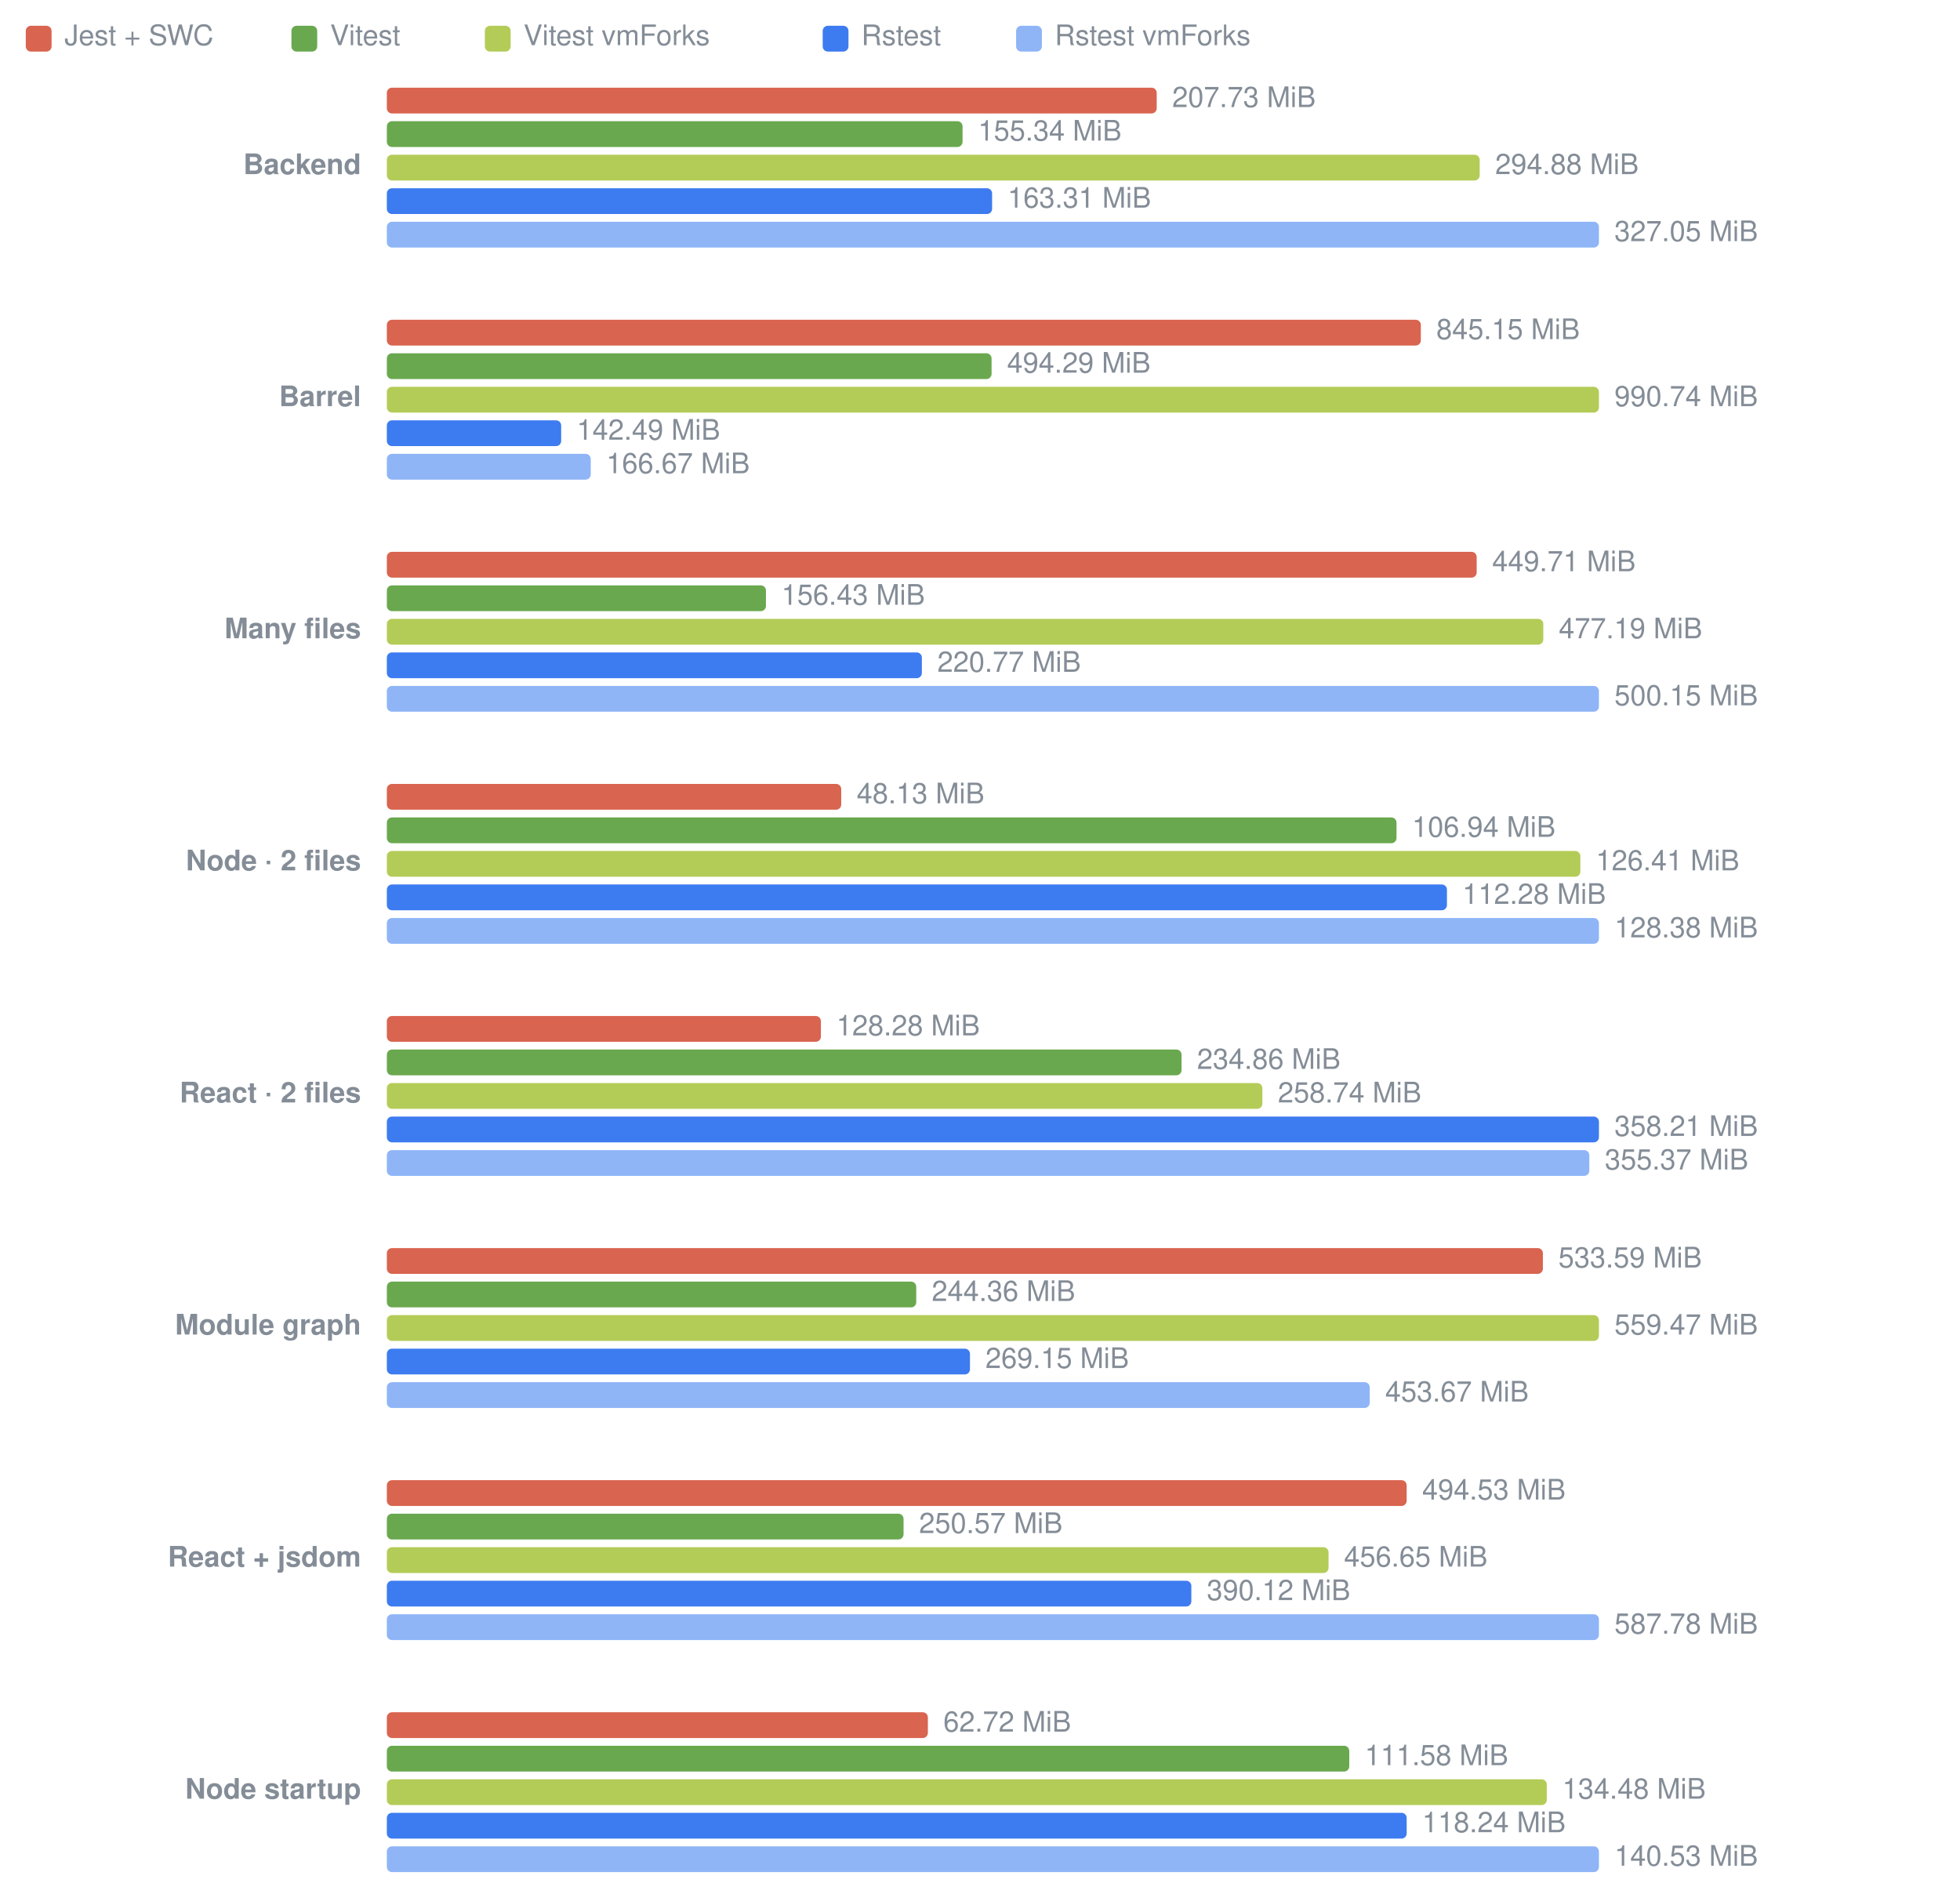
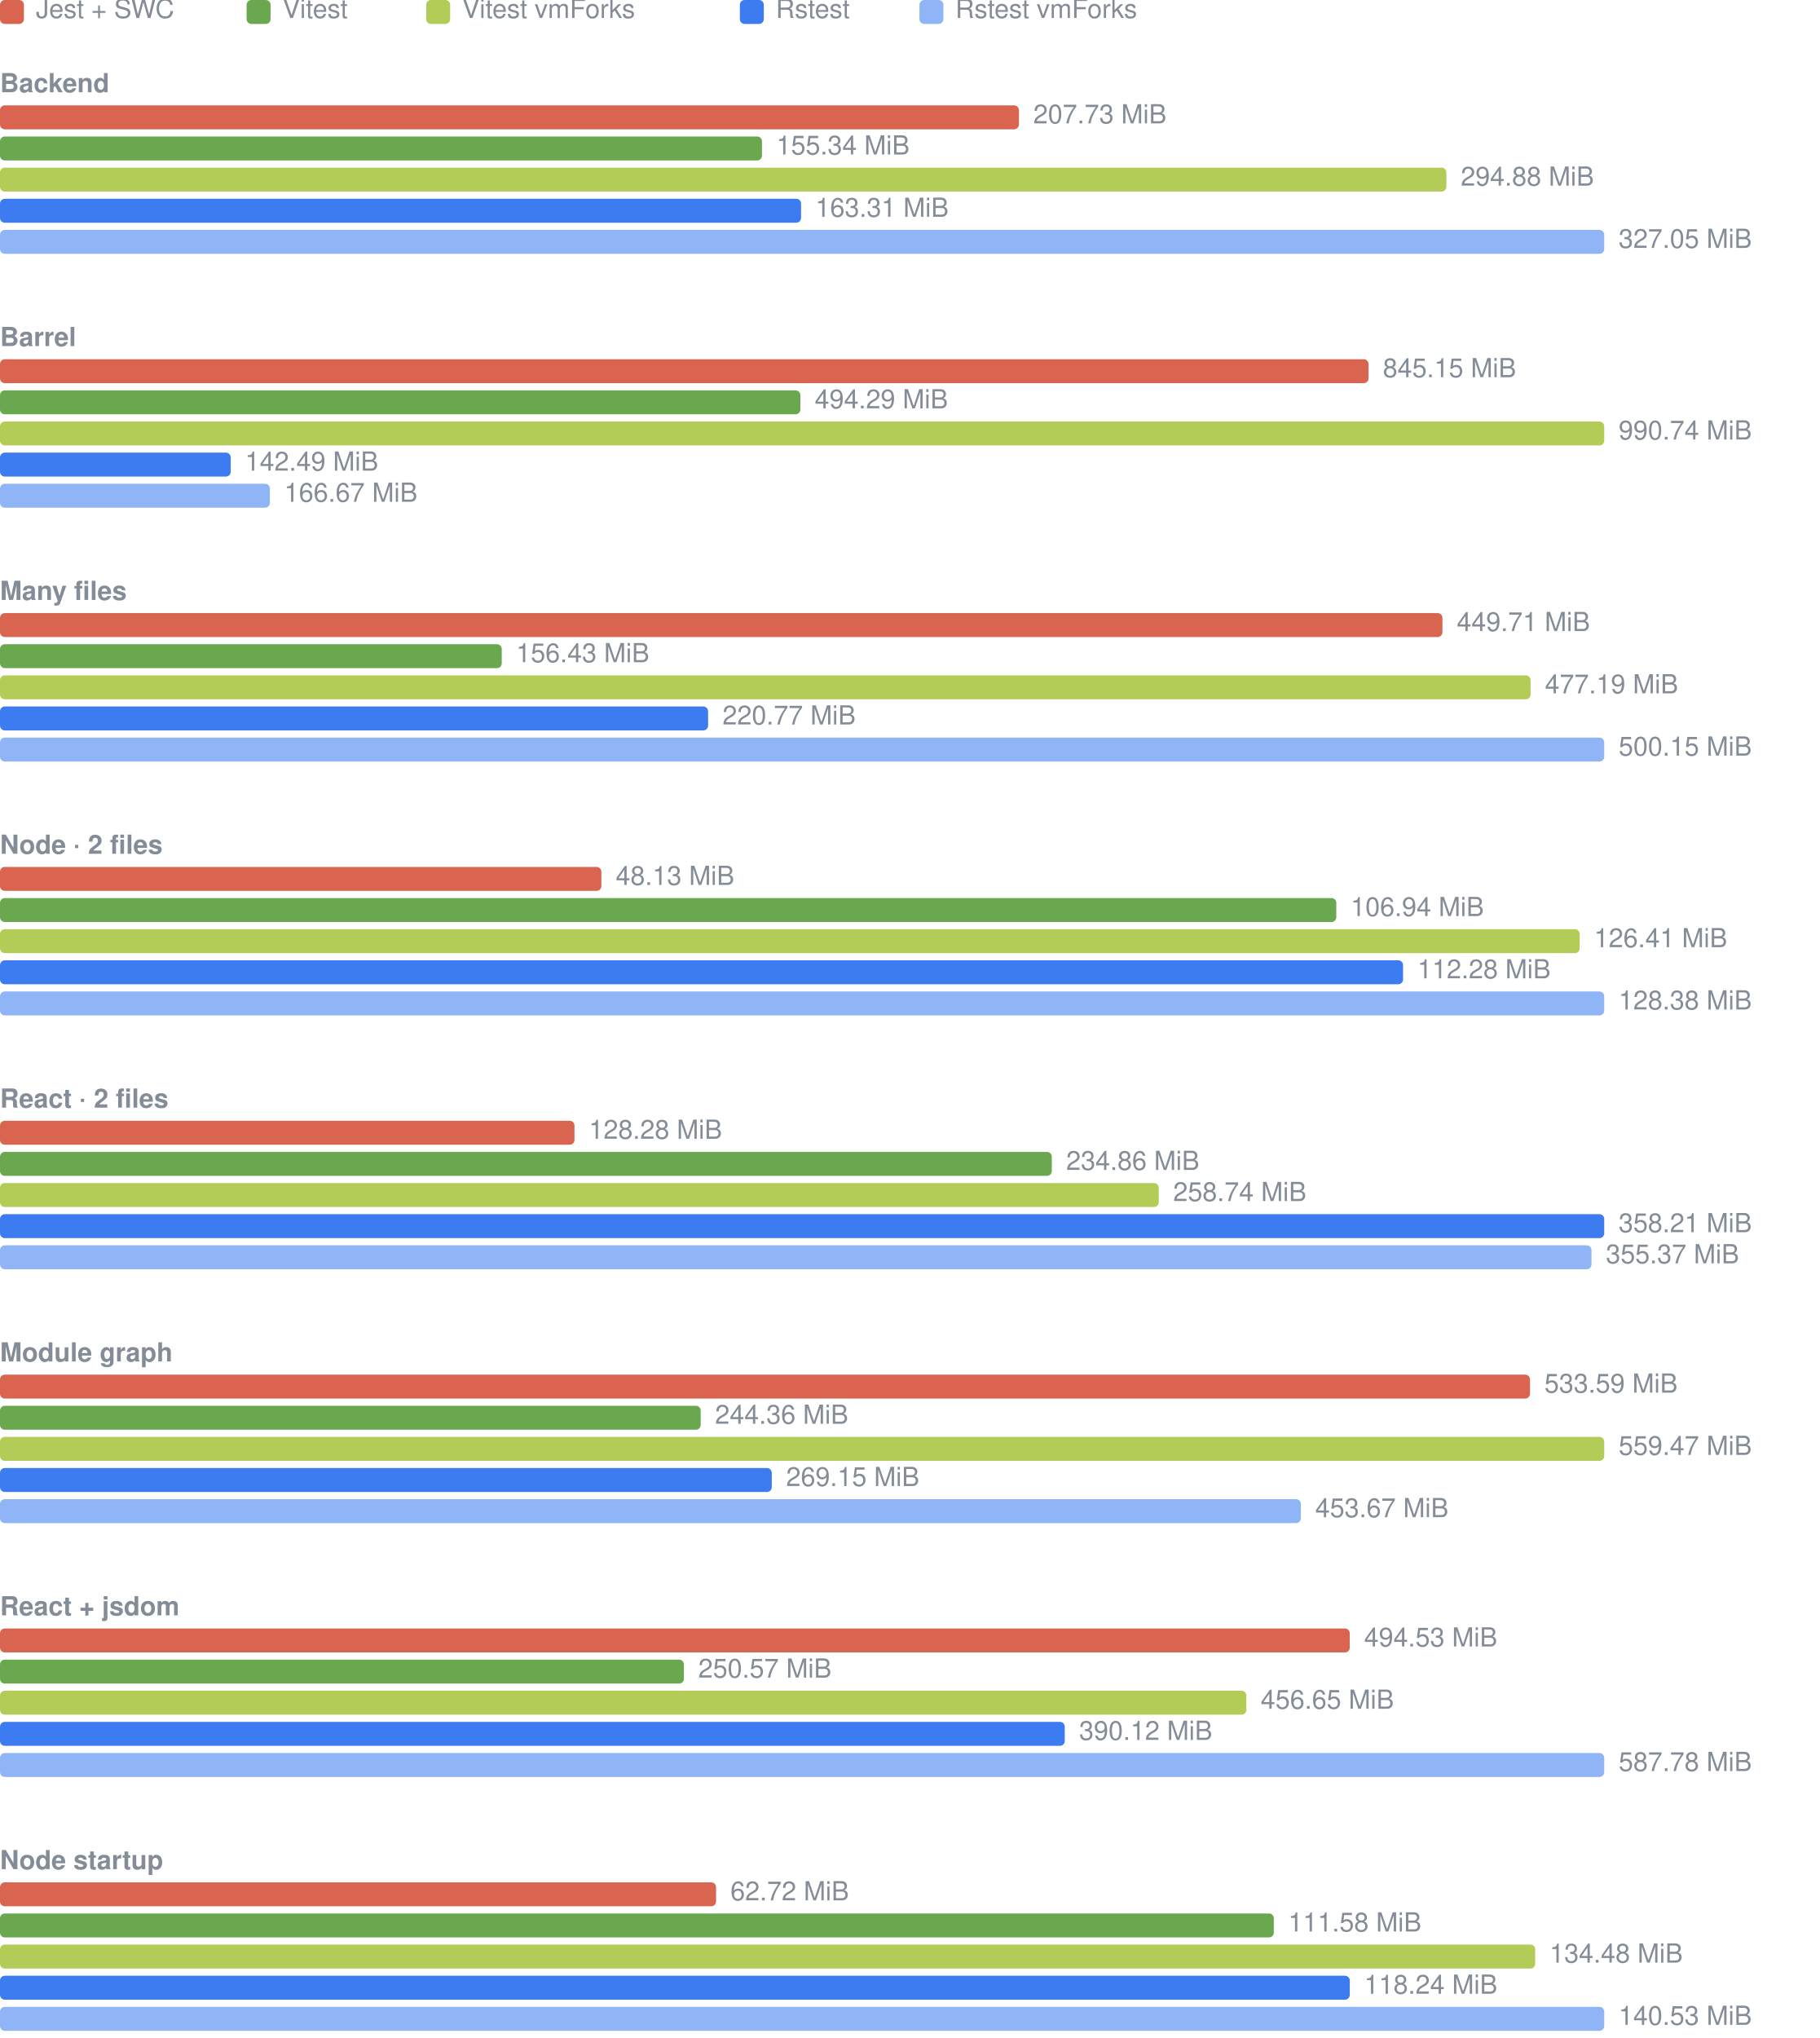
- <svg xmlns="http://www.w3.org/2000/svg" width="760" height="737" viewBox="0 0 760 737" role="img" aria-label="Warm cache memory (MiB, process-tree footprint peak), median per case">
-   <rect x="10" y="10" width="10" height="10" rx="2" fill="#d9644f" />
-   <text x="25" y="15" dominant-baseline="central" fill="#848d97" font-family="-apple-system, 'Segoe UI', Helvetica, Arial, sans-serif" font-size="11">Jest + SWC</text>
-   <rect x="113" y="10" width="10" height="10" rx="2" fill="#6aa84f" />
-   <text x="128" y="15" dominant-baseline="central" fill="#848d97" font-family="-apple-system, 'Segoe UI', Helvetica, Arial, sans-serif" font-size="11">Vitest</text>
-   <rect x="188" y="10" width="10" height="10" rx="2" fill="#b3cc57" />
-   <text x="203" y="15" dominant-baseline="central" fill="#848d97" font-family="-apple-system, 'Segoe UI', Helvetica, Arial, sans-serif" font-size="11">Vitest vmForks</text>
-   <rect x="319" y="10" width="10" height="10" rx="2" fill="#3d7bf0" />
-   <text x="334" y="15" dominant-baseline="central" fill="#848d97" font-family="-apple-system, 'Segoe UI', Helvetica, Arial, sans-serif" font-size="11">Rstest</text>
-   <rect x="394" y="10" width="10" height="10" rx="2" fill="#8fb5f7" />
-   <text x="409" y="15" dominant-baseline="central" fill="#848d97" font-family="-apple-system, 'Segoe UI', Helvetica, Arial, sans-serif" font-size="11">Rstest vmForks</text>
-   <text x="140" y="65" dominant-baseline="central" text-anchor="end" fill="#848d97" font-weight="600" font-family="-apple-system, 'Segoe UI', Helvetica, Arial, sans-serif" font-size="11">Backend</text>
-   <rect x="150" y="34" width="298.52" height="10" rx="2" fill="#d9644f" />
-   <text x="454.52" y="39" dominant-baseline="central" fill="#848d97" font-family="-apple-system, 'Segoe UI', Helvetica, Arial, sans-serif" font-size="11">207.73 MiB</text>
-   <rect x="150" y="47" width="223.24" height="10" rx="2" fill="#6aa84f" />
-   <text x="379.24" y="52" dominant-baseline="central" fill="#848d97" font-family="-apple-system, 'Segoe UI', Helvetica, Arial, sans-serif" font-size="11">155.34 MiB</text>
-   <rect x="150" y="60" width="423.76" height="10" rx="2" fill="#b3cc57" />
-   <text x="579.76" y="65" dominant-baseline="central" fill="#848d97" font-family="-apple-system, 'Segoe UI', Helvetica, Arial, sans-serif" font-size="11">294.88 MiB</text>
-   <rect x="150" y="73" width="234.69" height="10" rx="2" fill="#3d7bf0" />
-   <text x="390.69" y="78" dominant-baseline="central" fill="#848d97" font-family="-apple-system, 'Segoe UI', Helvetica, Arial, sans-serif" font-size="11">163.31 MiB</text>
-   <rect x="150" y="86" width="470.00" height="10" rx="2" fill="#8fb5f7" />
-   <text x="626.00" y="91" dominant-baseline="central" fill="#848d97" font-family="-apple-system, 'Segoe UI', Helvetica, Arial, sans-serif" font-size="11">327.05 MiB</text>
-   <text x="140" y="155" dominant-baseline="central" text-anchor="end" fill="#848d97" font-weight="600" font-family="-apple-system, 'Segoe UI', Helvetica, Arial, sans-serif" font-size="11">Barrel</text>
-   <rect x="150" y="124" width="400.94" height="10" rx="2" fill="#d9644f" />
-   <text x="556.94" y="129" dominant-baseline="central" fill="#848d97" font-family="-apple-system, 'Segoe UI', Helvetica, Arial, sans-serif" font-size="11">845.15 MiB</text>
-   <rect x="150" y="137" width="234.49" height="10" rx="2" fill="#6aa84f" />
-   <text x="390.49" y="142" dominant-baseline="central" fill="#848d97" font-family="-apple-system, 'Segoe UI', Helvetica, Arial, sans-serif" font-size="11">494.29 MiB</text>
-   <rect x="150" y="150" width="470.00" height="10" rx="2" fill="#b3cc57" />
-   <text x="626.00" y="155" dominant-baseline="central" fill="#848d97" font-family="-apple-system, 'Segoe UI', Helvetica, Arial, sans-serif" font-size="11">990.74 MiB</text>
-   <rect x="150" y="163" width="67.60" height="10" rx="2" fill="#3d7bf0" />
-   <text x="223.60" y="168" dominant-baseline="central" fill="#848d97" font-family="-apple-system, 'Segoe UI', Helvetica, Arial, sans-serif" font-size="11">142.49 MiB</text>
-   <rect x="150" y="176" width="79.07" height="10" rx="2" fill="#8fb5f7" />
-   <text x="235.07" y="181" dominant-baseline="central" fill="#848d97" font-family="-apple-system, 'Segoe UI', Helvetica, Arial, sans-serif" font-size="11">166.67 MiB</text>
-   <text x="140" y="245" dominant-baseline="central" text-anchor="end" fill="#848d97" font-weight="600" font-family="-apple-system, 'Segoe UI', Helvetica, Arial, sans-serif" font-size="11">Many files</text>
-   <rect x="150" y="214" width="422.59" height="10" rx="2" fill="#d9644f" />
-   <text x="578.59" y="219" dominant-baseline="central" fill="#848d97" font-family="-apple-system, 'Segoe UI', Helvetica, Arial, sans-serif" font-size="11">449.71 MiB</text>
-   <rect x="150" y="227" width="147.00" height="10" rx="2" fill="#6aa84f" />
-   <text x="303.00" y="232" dominant-baseline="central" fill="#848d97" font-family="-apple-system, 'Segoe UI', Helvetica, Arial, sans-serif" font-size="11">156.43 MiB</text>
-   <rect x="150" y="240" width="448.42" height="10" rx="2" fill="#b3cc57" />
-   <text x="604.42" y="245" dominant-baseline="central" fill="#848d97" font-family="-apple-system, 'Segoe UI', Helvetica, Arial, sans-serif" font-size="11">477.19 MiB</text>
-   <rect x="150" y="253" width="207.46" height="10" rx="2" fill="#3d7bf0" />
-   <text x="363.46" y="258" dominant-baseline="central" fill="#848d97" font-family="-apple-system, 'Segoe UI', Helvetica, Arial, sans-serif" font-size="11">220.77 MiB</text>
-   <rect x="150" y="266" width="470.00" height="10" rx="2" fill="#8fb5f7" />
-   <text x="626.00" y="271" dominant-baseline="central" fill="#848d97" font-family="-apple-system, 'Segoe UI', Helvetica, Arial, sans-serif" font-size="11">500.15 MiB</text>
-   <text x="140" y="335" dominant-baseline="central" text-anchor="end" fill="#848d97" font-weight="600" font-family="-apple-system, 'Segoe UI', Helvetica, Arial, sans-serif" font-size="11">Node · 2 files</text>
-   <rect x="150" y="304" width="176.19" height="10" rx="2" fill="#d9644f" />
-   <text x="332.19" y="309" dominant-baseline="central" fill="#848d97" font-family="-apple-system, 'Segoe UI', Helvetica, Arial, sans-serif" font-size="11">48.13 MiB</text>
-   <rect x="150" y="317" width="391.51" height="10" rx="2" fill="#6aa84f" />
-   <text x="547.51" y="322" dominant-baseline="central" fill="#848d97" font-family="-apple-system, 'Segoe UI', Helvetica, Arial, sans-serif" font-size="11">106.94 MiB</text>
-   <rect x="150" y="330" width="462.80" height="10" rx="2" fill="#b3cc57" />
-   <text x="618.80" y="335" dominant-baseline="central" fill="#848d97" font-family="-apple-system, 'Segoe UI', Helvetica, Arial, sans-serif" font-size="11">126.41 MiB</text>
-   <rect x="150" y="343" width="411.06" height="10" rx="2" fill="#3d7bf0" />
-   <text x="567.06" y="348" dominant-baseline="central" fill="#848d97" font-family="-apple-system, 'Segoe UI', Helvetica, Arial, sans-serif" font-size="11">112.28 MiB</text>
-   <rect x="150" y="356" width="470.00" height="10" rx="2" fill="#8fb5f7" />
-   <text x="626.00" y="361" dominant-baseline="central" fill="#848d97" font-family="-apple-system, 'Segoe UI', Helvetica, Arial, sans-serif" font-size="11">128.38 MiB</text>
-   <text x="140" y="425" dominant-baseline="central" text-anchor="end" fill="#848d97" font-weight="600" font-family="-apple-system, 'Segoe UI', Helvetica, Arial, sans-serif" font-size="11">React · 2 files</text>
-   <rect x="150" y="394" width="168.31" height="10" rx="2" fill="#d9644f" />
-   <text x="324.31" y="399" dominant-baseline="central" fill="#848d97" font-family="-apple-system, 'Segoe UI', Helvetica, Arial, sans-serif" font-size="11">128.28 MiB</text>
-   <rect x="150" y="407" width="308.15" height="10" rx="2" fill="#6aa84f" />
-   <text x="464.15" y="412" dominant-baseline="central" fill="#848d97" font-family="-apple-system, 'Segoe UI', Helvetica, Arial, sans-serif" font-size="11">234.86 MiB</text>
-   <rect x="150" y="420" width="339.49" height="10" rx="2" fill="#b3cc57" />
-   <text x="495.49" y="425" dominant-baseline="central" fill="#848d97" font-family="-apple-system, 'Segoe UI', Helvetica, Arial, sans-serif" font-size="11">258.74 MiB</text>
-   <rect x="150" y="433" width="470.00" height="10" rx="2" fill="#3d7bf0" />
-   <text x="626.00" y="438" dominant-baseline="central" fill="#848d97" font-family="-apple-system, 'Segoe UI', Helvetica, Arial, sans-serif" font-size="11">358.21 MiB</text>
-   <rect x="150" y="446" width="466.27" height="10" rx="2" fill="#8fb5f7" />
-   <text x="622.27" y="451" dominant-baseline="central" fill="#848d97" font-family="-apple-system, 'Segoe UI', Helvetica, Arial, sans-serif" font-size="11">355.37 MiB</text>
-   <text x="140" y="515" dominant-baseline="central" text-anchor="end" fill="#848d97" font-weight="600" font-family="-apple-system, 'Segoe UI', Helvetica, Arial, sans-serif" font-size="11">Module graph</text>
-   <rect x="150" y="484" width="448.26" height="10" rx="2" fill="#d9644f" />
-   <text x="604.26" y="489" dominant-baseline="central" fill="#848d97" font-family="-apple-system, 'Segoe UI', Helvetica, Arial, sans-serif" font-size="11">533.59 MiB</text>
-   <rect x="150" y="497" width="205.28" height="10" rx="2" fill="#6aa84f" />
-   <text x="361.28" y="502" dominant-baseline="central" fill="#848d97" font-family="-apple-system, 'Segoe UI', Helvetica, Arial, sans-serif" font-size="11">244.36 MiB</text>
-   <rect x="150" y="510" width="470.00" height="10" rx="2" fill="#b3cc57" />
-   <text x="626.00" y="515" dominant-baseline="central" fill="#848d97" font-family="-apple-system, 'Segoe UI', Helvetica, Arial, sans-serif" font-size="11">559.47 MiB</text>
-   <rect x="150" y="523" width="226.11" height="10" rx="2" fill="#3d7bf0" />
-   <text x="382.11" y="528" dominant-baseline="central" fill="#848d97" font-family="-apple-system, 'Segoe UI', Helvetica, Arial, sans-serif" font-size="11">269.15 MiB</text>
-   <rect x="150" y="536" width="381.12" height="10" rx="2" fill="#8fb5f7" />
-   <text x="537.12" y="541" dominant-baseline="central" fill="#848d97" font-family="-apple-system, 'Segoe UI', Helvetica, Arial, sans-serif" font-size="11">453.67 MiB</text>
-   <text x="140" y="605" dominant-baseline="central" text-anchor="end" fill="#848d97" font-weight="600" font-family="-apple-system, 'Segoe UI', Helvetica, Arial, sans-serif" font-size="11">React + jsdom</text>
-   <rect x="150" y="574" width="395.44" height="10" rx="2" fill="#d9644f" />
-   <text x="551.44" y="579" dominant-baseline="central" fill="#848d97" font-family="-apple-system, 'Segoe UI', Helvetica, Arial, sans-serif" font-size="11">494.53 MiB</text>
-   <rect x="150" y="587" width="200.36" height="10" rx="2" fill="#6aa84f" />
-   <text x="356.36" y="592" dominant-baseline="central" fill="#848d97" font-family="-apple-system, 'Segoe UI', Helvetica, Arial, sans-serif" font-size="11">250.57 MiB</text>
-   <rect x="150" y="600" width="365.15" height="10" rx="2" fill="#b3cc57" />
-   <text x="521.15" y="605" dominant-baseline="central" fill="#848d97" font-family="-apple-system, 'Segoe UI', Helvetica, Arial, sans-serif" font-size="11">456.65 MiB</text>
-   <rect x="150" y="613" width="311.95" height="10" rx="2" fill="#3d7bf0" />
-   <text x="467.95" y="618" dominant-baseline="central" fill="#848d97" font-family="-apple-system, 'Segoe UI', Helvetica, Arial, sans-serif" font-size="11">390.12 MiB</text>
-   <rect x="150" y="626" width="470.00" height="10" rx="2" fill="#8fb5f7" />
-   <text x="626.00" y="631" dominant-baseline="central" fill="#848d97" font-family="-apple-system, 'Segoe UI', Helvetica, Arial, sans-serif" font-size="11">587.78 MiB</text>
-   <text x="140" y="695" dominant-baseline="central" text-anchor="end" fill="#848d97" font-weight="600" font-family="-apple-system, 'Segoe UI', Helvetica, Arial, sans-serif" font-size="11">Node startup</text>
-   <rect x="150" y="664" width="209.79" height="10" rx="2" fill="#d9644f" />
-   <text x="365.79" y="669" dominant-baseline="central" fill="#848d97" font-family="-apple-system, 'Segoe UI', Helvetica, Arial, sans-serif" font-size="11">62.72 MiB</text>
-   <rect x="150" y="677" width="373.19" height="10" rx="2" fill="#6aa84f" />
-   <text x="529.19" y="682" dominant-baseline="central" fill="#848d97" font-family="-apple-system, 'Segoe UI', Helvetica, Arial, sans-serif" font-size="11">111.58 MiB</text>
-   <rect x="150" y="690" width="449.78" height="10" rx="2" fill="#b3cc57" />
-   <text x="605.78" y="695" dominant-baseline="central" fill="#848d97" font-family="-apple-system, 'Segoe UI', Helvetica, Arial, sans-serif" font-size="11">134.48 MiB</text>
-   <rect x="150" y="703" width="395.45" height="10" rx="2" fill="#3d7bf0" />
-   <text x="551.45" y="708" dominant-baseline="central" fill="#848d97" font-family="-apple-system, 'Segoe UI', Helvetica, Arial, sans-serif" font-size="11">118.24 MiB</text>
-   <rect x="150" y="716" width="470.00" height="10" rx="2" fill="#8fb5f7" />
-   <text x="626.00" y="721" dominant-baseline="central" fill="#848d97" font-family="-apple-system, 'Segoe UI', Helvetica, Arial, sans-serif" font-size="11">140.53 MiB</text>
+ <svg xmlns="http://www.w3.org/2000/svg" width="760" height="851" viewBox="0 0 760 851" role="img" aria-label="Warm cache memory (MiB, process-tree footprint peak), median per case">
+   <rect x="0" y="0" width="10" height="10" rx="2" fill="#d9644f" />
+   <text x="15" y="5" dominant-baseline="central" fill="#848d97" font-family="-apple-system, 'Segoe UI', Helvetica, Arial, sans-serif" font-size="11">Jest + SWC</text>
+   <rect x="103" y="0" width="10" height="10" rx="2" fill="#6aa84f" />
+   <text x="118" y="5" dominant-baseline="central" fill="#848d97" font-family="-apple-system, 'Segoe UI', Helvetica, Arial, sans-serif" font-size="11">Vitest</text>
+   <rect x="178" y="0" width="10" height="10" rx="2" fill="#b3cc57" />
+   <text x="193" y="5" dominant-baseline="central" fill="#848d97" font-family="-apple-system, 'Segoe UI', Helvetica, Arial, sans-serif" font-size="11">Vitest vmForks</text>
+   <rect x="309" y="0" width="10" height="10" rx="2" fill="#3d7bf0" />
+   <text x="324" y="5" dominant-baseline="central" fill="#848d97" font-family="-apple-system, 'Segoe UI', Helvetica, Arial, sans-serif" font-size="11">Rstest</text>
+   <rect x="384" y="0" width="10" height="10" rx="2" fill="#8fb5f7" />
+   <text x="399" y="5" dominant-baseline="central" fill="#848d97" font-family="-apple-system, 'Segoe UI', Helvetica, Arial, sans-serif" font-size="11">Rstest vmForks</text>
+   <text x="0" y="36" dominant-baseline="central" fill="#848d97" font-weight="600" font-family="-apple-system, 'Segoe UI', Helvetica, Arial, sans-serif" font-size="11">Backend</text>
+   <rect x="0" y="44" width="425.54" height="10" rx="2" fill="#d9644f" />
+   <text x="431.54" y="49" dominant-baseline="central" fill="#848d97" font-family="-apple-system, 'Segoe UI', Helvetica, Arial, sans-serif" font-size="11">207.73 MiB</text>
+   <rect x="0" y="57" width="318.24" height="10" rx="2" fill="#6aa84f" />
+   <text x="324.24" y="62" dominant-baseline="central" fill="#848d97" font-family="-apple-system, 'Segoe UI', Helvetica, Arial, sans-serif" font-size="11">155.34 MiB</text>
+   <rect x="0" y="70" width="604.08" height="10" rx="2" fill="#b3cc57" />
+   <text x="610.08" y="75" dominant-baseline="central" fill="#848d97" font-family="-apple-system, 'Segoe UI', Helvetica, Arial, sans-serif" font-size="11">294.88 MiB</text>
+   <rect x="0" y="83" width="334.56" height="10" rx="2" fill="#3d7bf0" />
+   <text x="340.56" y="88" dominant-baseline="central" fill="#848d97" font-family="-apple-system, 'Segoe UI', Helvetica, Arial, sans-serif" font-size="11">163.31 MiB</text>
+   <rect x="0" y="96" width="670.00" height="10" rx="2" fill="#8fb5f7" />
+   <text x="676.00" y="101" dominant-baseline="central" fill="#848d97" font-family="-apple-system, 'Segoe UI', Helvetica, Arial, sans-serif" font-size="11">327.05 MiB</text>
+   <text x="0" y="142" dominant-baseline="central" fill="#848d97" font-weight="600" font-family="-apple-system, 'Segoe UI', Helvetica, Arial, sans-serif" font-size="11">Barrel</text>
+   <rect x="0" y="150" width="571.55" height="10" rx="2" fill="#d9644f" />
+   <text x="577.55" y="155" dominant-baseline="central" fill="#848d97" font-family="-apple-system, 'Segoe UI', Helvetica, Arial, sans-serif" font-size="11">845.15 MiB</text>
+   <rect x="0" y="163" width="334.27" height="10" rx="2" fill="#6aa84f" />
+   <text x="340.27" y="168" dominant-baseline="central" fill="#848d97" font-family="-apple-system, 'Segoe UI', Helvetica, Arial, sans-serif" font-size="11">494.29 MiB</text>
+   <rect x="0" y="176" width="670.00" height="10" rx="2" fill="#b3cc57" />
+   <text x="676.00" y="181" dominant-baseline="central" fill="#848d97" font-family="-apple-system, 'Segoe UI', Helvetica, Arial, sans-serif" font-size="11">990.74 MiB</text>
+   <rect x="0" y="189" width="96.36" height="10" rx="2" fill="#3d7bf0" />
+   <text x="102.36" y="194" dominant-baseline="central" fill="#848d97" font-family="-apple-system, 'Segoe UI', Helvetica, Arial, sans-serif" font-size="11">142.49 MiB</text>
+   <rect x="0" y="202" width="112.71" height="10" rx="2" fill="#8fb5f7" />
+   <text x="118.71" y="207" dominant-baseline="central" fill="#848d97" font-family="-apple-system, 'Segoe UI', Helvetica, Arial, sans-serif" font-size="11">166.67 MiB</text>
+   <text x="0" y="248" dominant-baseline="central" fill="#848d97" font-weight="600" font-family="-apple-system, 'Segoe UI', Helvetica, Arial, sans-serif" font-size="11">Many files</text>
+   <rect x="0" y="256" width="602.42" height="10" rx="2" fill="#d9644f" />
+   <text x="608.42" y="261" dominant-baseline="central" fill="#848d97" font-family="-apple-system, 'Segoe UI', Helvetica, Arial, sans-serif" font-size="11">449.71 MiB</text>
+   <rect x="0" y="269" width="209.55" height="10" rx="2" fill="#6aa84f" />
+   <text x="215.55" y="274" dominant-baseline="central" fill="#848d97" font-family="-apple-system, 'Segoe UI', Helvetica, Arial, sans-serif" font-size="11">156.43 MiB</text>
+   <rect x="0" y="282" width="639.24" height="10" rx="2" fill="#b3cc57" />
+   <text x="645.24" y="287" dominant-baseline="central" fill="#848d97" font-family="-apple-system, 'Segoe UI', Helvetica, Arial, sans-serif" font-size="11">477.19 MiB</text>
+   <rect x="0" y="295" width="295.74" height="10" rx="2" fill="#3d7bf0" />
+   <text x="301.74" y="300" dominant-baseline="central" fill="#848d97" font-family="-apple-system, 'Segoe UI', Helvetica, Arial, sans-serif" font-size="11">220.77 MiB</text>
+   <rect x="0" y="308" width="670.00" height="10" rx="2" fill="#8fb5f7" />
+   <text x="676.00" y="313" dominant-baseline="central" fill="#848d97" font-family="-apple-system, 'Segoe UI', Helvetica, Arial, sans-serif" font-size="11">500.15 MiB</text>
+   <text x="0" y="354" dominant-baseline="central" fill="#848d97" font-weight="600" font-family="-apple-system, 'Segoe UI', Helvetica, Arial, sans-serif" font-size="11">Node · 2 files</text>
+   <rect x="0" y="362" width="251.16" height="10" rx="2" fill="#d9644f" />
+   <text x="257.16" y="367" dominant-baseline="central" fill="#848d97" font-family="-apple-system, 'Segoe UI', Helvetica, Arial, sans-serif" font-size="11">48.13 MiB</text>
+   <rect x="0" y="375" width="558.10" height="10" rx="2" fill="#6aa84f" />
+   <text x="564.10" y="380" dominant-baseline="central" fill="#848d97" font-family="-apple-system, 'Segoe UI', Helvetica, Arial, sans-serif" font-size="11">106.94 MiB</text>
+   <rect x="0" y="388" width="659.74" height="10" rx="2" fill="#b3cc57" />
+   <text x="665.74" y="393" dominant-baseline="central" fill="#848d97" font-family="-apple-system, 'Segoe UI', Helvetica, Arial, sans-serif" font-size="11">126.41 MiB</text>
+   <rect x="0" y="401" width="585.98" height="10" rx="2" fill="#3d7bf0" />
+   <text x="591.98" y="406" dominant-baseline="central" fill="#848d97" font-family="-apple-system, 'Segoe UI', Helvetica, Arial, sans-serif" font-size="11">112.28 MiB</text>
+   <rect x="0" y="414" width="670.00" height="10" rx="2" fill="#8fb5f7" />
+   <text x="676.00" y="419" dominant-baseline="central" fill="#848d97" font-family="-apple-system, 'Segoe UI', Helvetica, Arial, sans-serif" font-size="11">128.38 MiB</text>
+   <text x="0" y="460" dominant-baseline="central" fill="#848d97" font-weight="600" font-family="-apple-system, 'Segoe UI', Helvetica, Arial, sans-serif" font-size="11">React · 2 files</text>
+   <rect x="0" y="468" width="239.93" height="10" rx="2" fill="#d9644f" />
+   <text x="245.93" y="473" dominant-baseline="central" fill="#848d97" font-family="-apple-system, 'Segoe UI', Helvetica, Arial, sans-serif" font-size="11">128.28 MiB</text>
+   <rect x="0" y="481" width="439.28" height="10" rx="2" fill="#6aa84f" />
+   <text x="445.28" y="486" dominant-baseline="central" fill="#848d97" font-family="-apple-system, 'Segoe UI', Helvetica, Arial, sans-serif" font-size="11">234.86 MiB</text>
+   <rect x="0" y="494" width="483.96" height="10" rx="2" fill="#b3cc57" />
+   <text x="489.96" y="499" dominant-baseline="central" fill="#848d97" font-family="-apple-system, 'Segoe UI', Helvetica, Arial, sans-serif" font-size="11">258.74 MiB</text>
+   <rect x="0" y="507" width="670.00" height="10" rx="2" fill="#3d7bf0" />
+   <text x="676.00" y="512" dominant-baseline="central" fill="#848d97" font-family="-apple-system, 'Segoe UI', Helvetica, Arial, sans-serif" font-size="11">358.21 MiB</text>
+   <rect x="0" y="520" width="664.68" height="10" rx="2" fill="#8fb5f7" />
+   <text x="670.68" y="525" dominant-baseline="central" fill="#848d97" font-family="-apple-system, 'Segoe UI', Helvetica, Arial, sans-serif" font-size="11">355.37 MiB</text>
+   <text x="0" y="566" dominant-baseline="central" fill="#848d97" font-weight="600" font-family="-apple-system, 'Segoe UI', Helvetica, Arial, sans-serif" font-size="11">Module graph</text>
+   <rect x="0" y="574" width="639.00" height="10" rx="2" fill="#d9644f" />
+   <text x="645.00" y="579" dominant-baseline="central" fill="#848d97" font-family="-apple-system, 'Segoe UI', Helvetica, Arial, sans-serif" font-size="11">533.59 MiB</text>
+   <rect x="0" y="587" width="292.64" height="10" rx="2" fill="#6aa84f" />
+   <text x="298.64" y="592" dominant-baseline="central" fill="#848d97" font-family="-apple-system, 'Segoe UI', Helvetica, Arial, sans-serif" font-size="11">244.36 MiB</text>
+   <rect x="0" y="600" width="670.00" height="10" rx="2" fill="#b3cc57" />
+   <text x="676.00" y="605" dominant-baseline="central" fill="#848d97" font-family="-apple-system, 'Segoe UI', Helvetica, Arial, sans-serif" font-size="11">559.47 MiB</text>
+   <rect x="0" y="613" width="322.32" height="10" rx="2" fill="#3d7bf0" />
+   <text x="328.32" y="618" dominant-baseline="central" fill="#848d97" font-family="-apple-system, 'Segoe UI', Helvetica, Arial, sans-serif" font-size="11">269.15 MiB</text>
+   <rect x="0" y="626" width="543.30" height="10" rx="2" fill="#8fb5f7" />
+   <text x="549.30" y="631" dominant-baseline="central" fill="#848d97" font-family="-apple-system, 'Segoe UI', Helvetica, Arial, sans-serif" font-size="11">453.67 MiB</text>
+   <text x="0" y="672" dominant-baseline="central" fill="#848d97" font-weight="600" font-family="-apple-system, 'Segoe UI', Helvetica, Arial, sans-serif" font-size="11">React + jsdom</text>
+   <rect x="0" y="680" width="563.71" height="10" rx="2" fill="#d9644f" />
+   <text x="569.71" y="685" dominant-baseline="central" fill="#848d97" font-family="-apple-system, 'Segoe UI', Helvetica, Arial, sans-serif" font-size="11">494.53 MiB</text>
+   <rect x="0" y="693" width="285.62" height="10" rx="2" fill="#6aa84f" />
+   <text x="291.62" y="698" dominant-baseline="central" fill="#848d97" font-family="-apple-system, 'Segoe UI', Helvetica, Arial, sans-serif" font-size="11">250.57 MiB</text>
+   <rect x="0" y="706" width="520.53" height="10" rx="2" fill="#b3cc57" />
+   <text x="526.53" y="711" dominant-baseline="central" fill="#848d97" font-family="-apple-system, 'Segoe UI', Helvetica, Arial, sans-serif" font-size="11">456.65 MiB</text>
+   <rect x="0" y="719" width="444.69" height="10" rx="2" fill="#3d7bf0" />
+   <text x="450.69" y="724" dominant-baseline="central" fill="#848d97" font-family="-apple-system, 'Segoe UI', Helvetica, Arial, sans-serif" font-size="11">390.12 MiB</text>
+   <rect x="0" y="732" width="670.00" height="10" rx="2" fill="#8fb5f7" />
+   <text x="676.00" y="737" dominant-baseline="central" fill="#848d97" font-family="-apple-system, 'Segoe UI', Helvetica, Arial, sans-serif" font-size="11">587.78 MiB</text>
+   <text x="0" y="778" dominant-baseline="central" fill="#848d97" font-weight="600" font-family="-apple-system, 'Segoe UI', Helvetica, Arial, sans-serif" font-size="11">Node startup</text>
+   <rect x="0" y="786" width="299.06" height="10" rx="2" fill="#d9644f" />
+   <text x="305.06" y="791" dominant-baseline="central" fill="#848d97" font-family="-apple-system, 'Segoe UI', Helvetica, Arial, sans-serif" font-size="11">62.72 MiB</text>
+   <rect x="0" y="799" width="532.00" height="10" rx="2" fill="#6aa84f" />
+   <text x="538.00" y="804" dominant-baseline="central" fill="#848d97" font-family="-apple-system, 'Segoe UI', Helvetica, Arial, sans-serif" font-size="11">111.58 MiB</text>
+   <rect x="0" y="812" width="641.17" height="10" rx="2" fill="#b3cc57" />
+   <text x="647.17" y="817" dominant-baseline="central" fill="#848d97" font-family="-apple-system, 'Segoe UI', Helvetica, Arial, sans-serif" font-size="11">134.48 MiB</text>
+   <rect x="0" y="825" width="563.73" height="10" rx="2" fill="#3d7bf0" />
+   <text x="569.73" y="830" dominant-baseline="central" fill="#848d97" font-family="-apple-system, 'Segoe UI', Helvetica, Arial, sans-serif" font-size="11">118.24 MiB</text>
+   <rect x="0" y="838" width="670.00" height="10" rx="2" fill="#8fb5f7" />
+   <text x="676.00" y="843" dominant-baseline="central" fill="#848d97" font-family="-apple-system, 'Segoe UI', Helvetica, Arial, sans-serif" font-size="11">140.53 MiB</text>
</svg>
